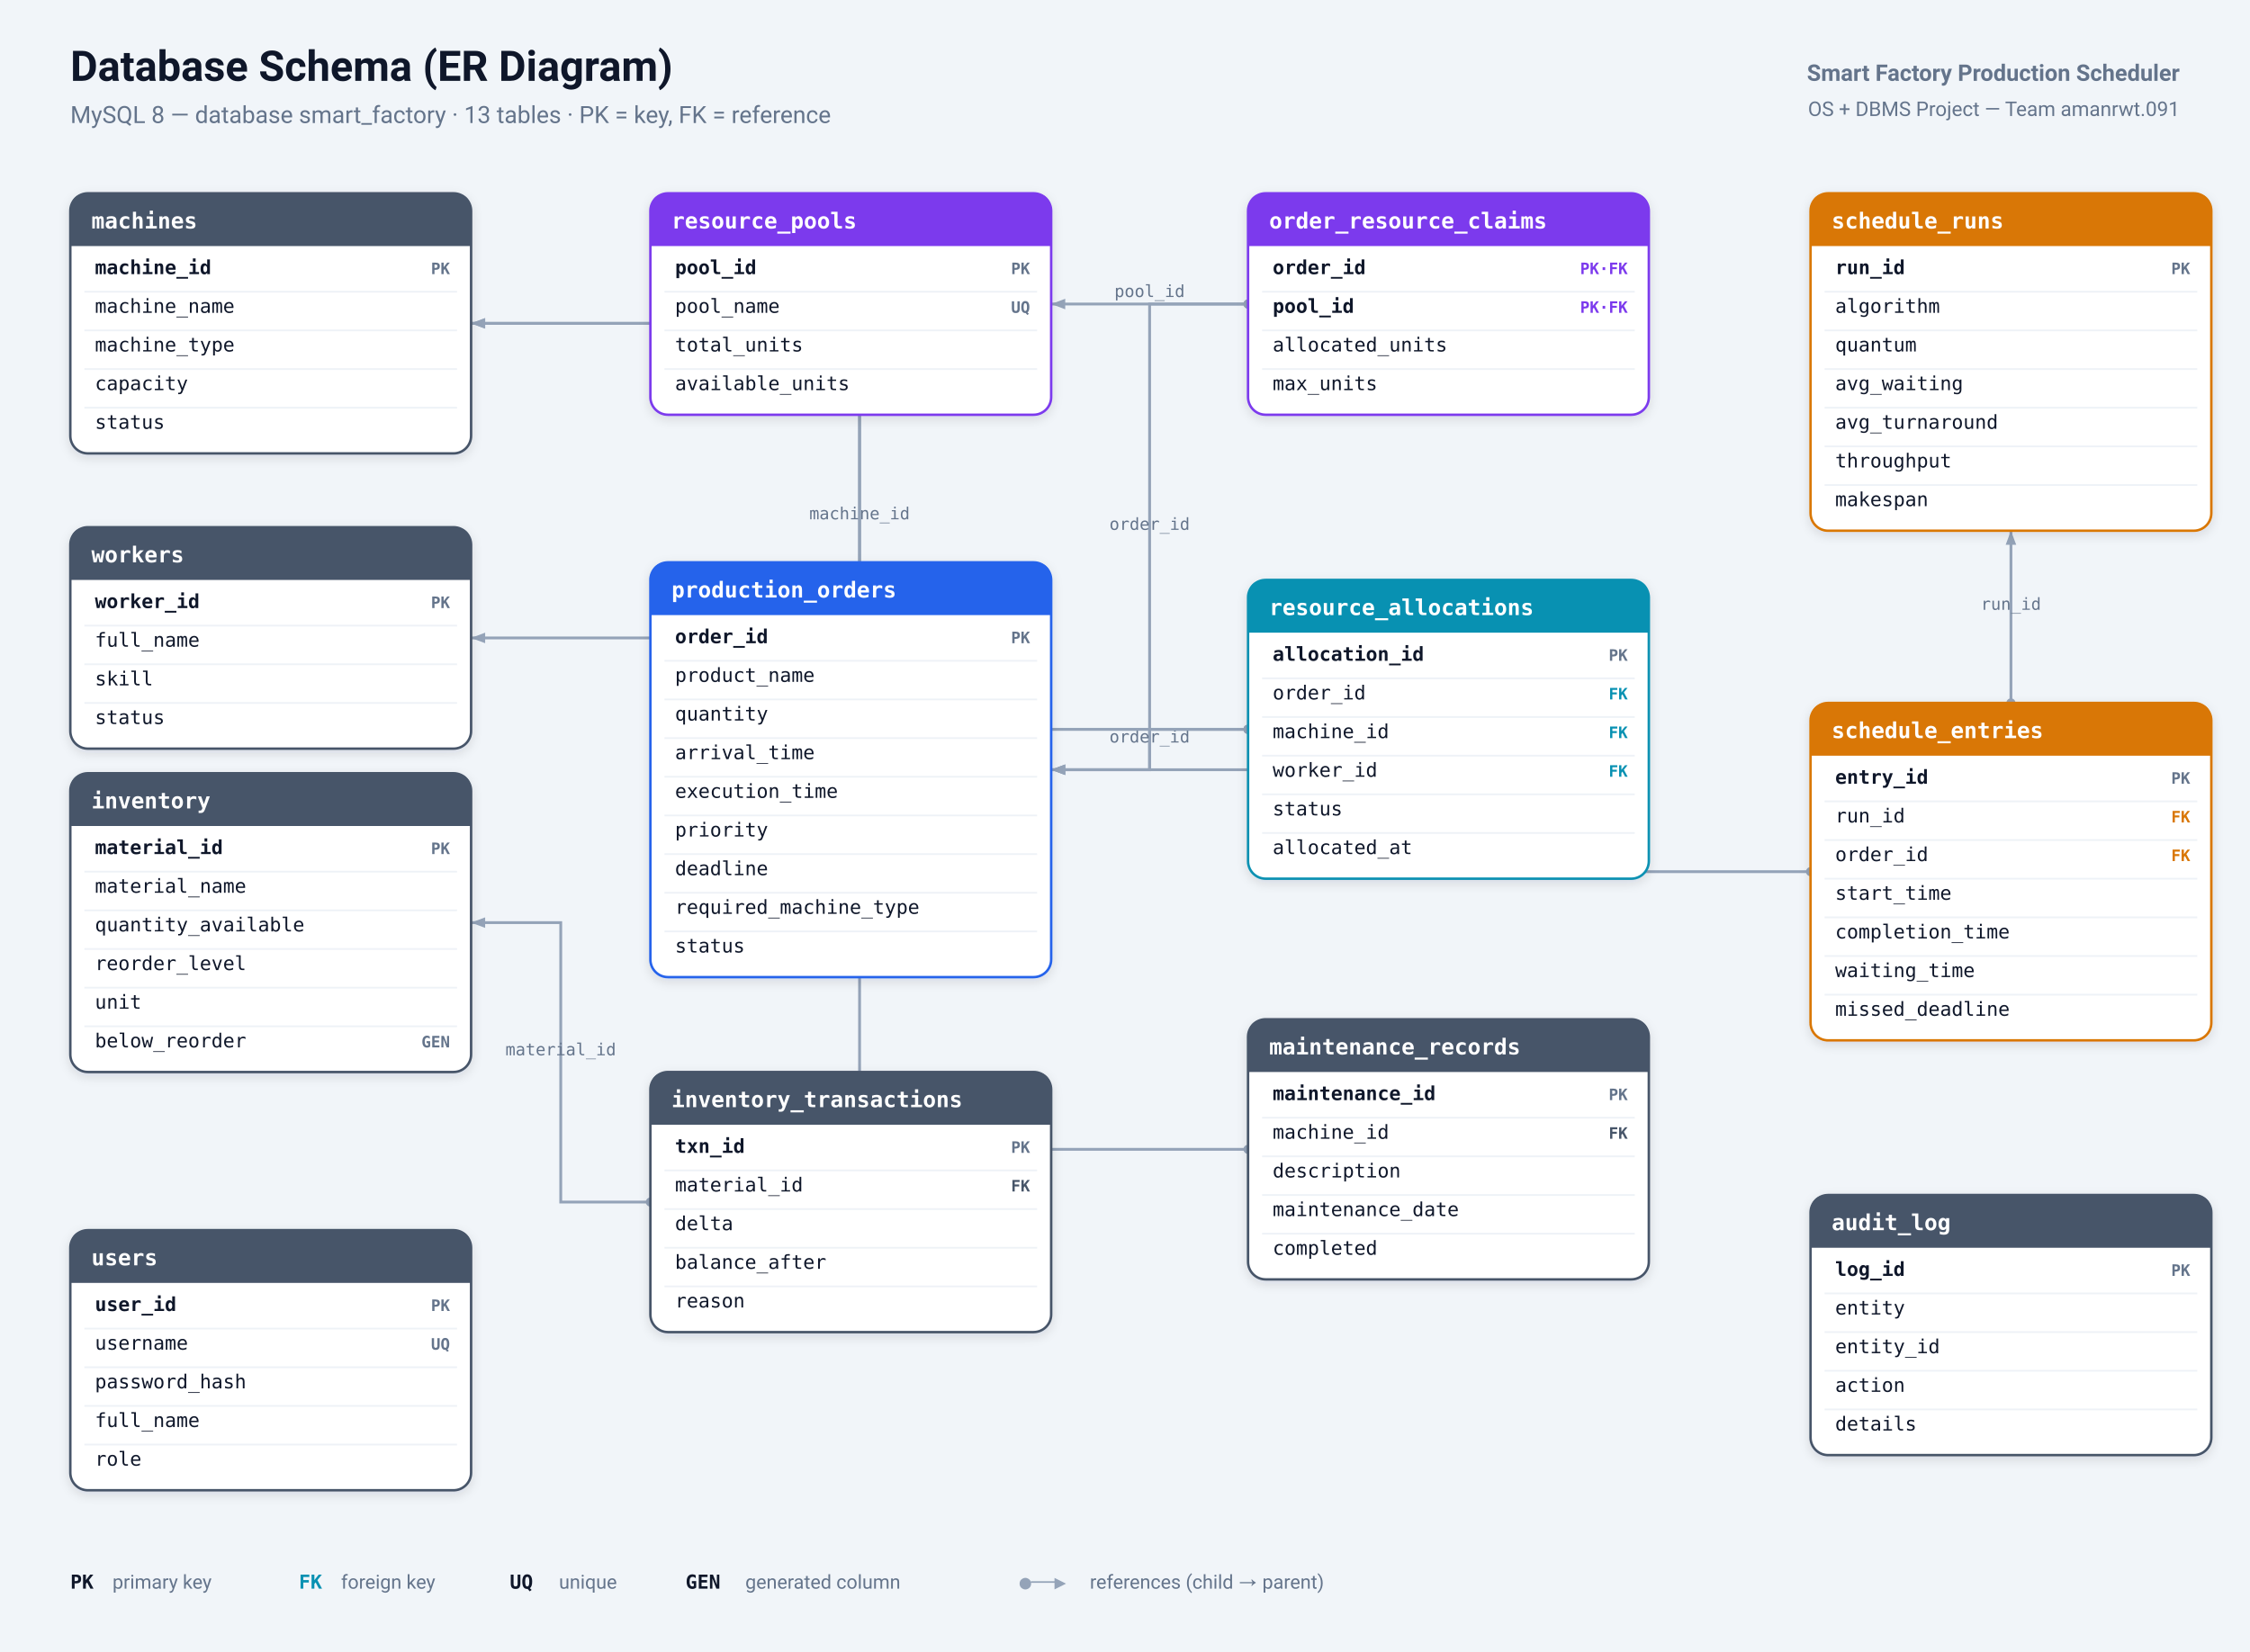
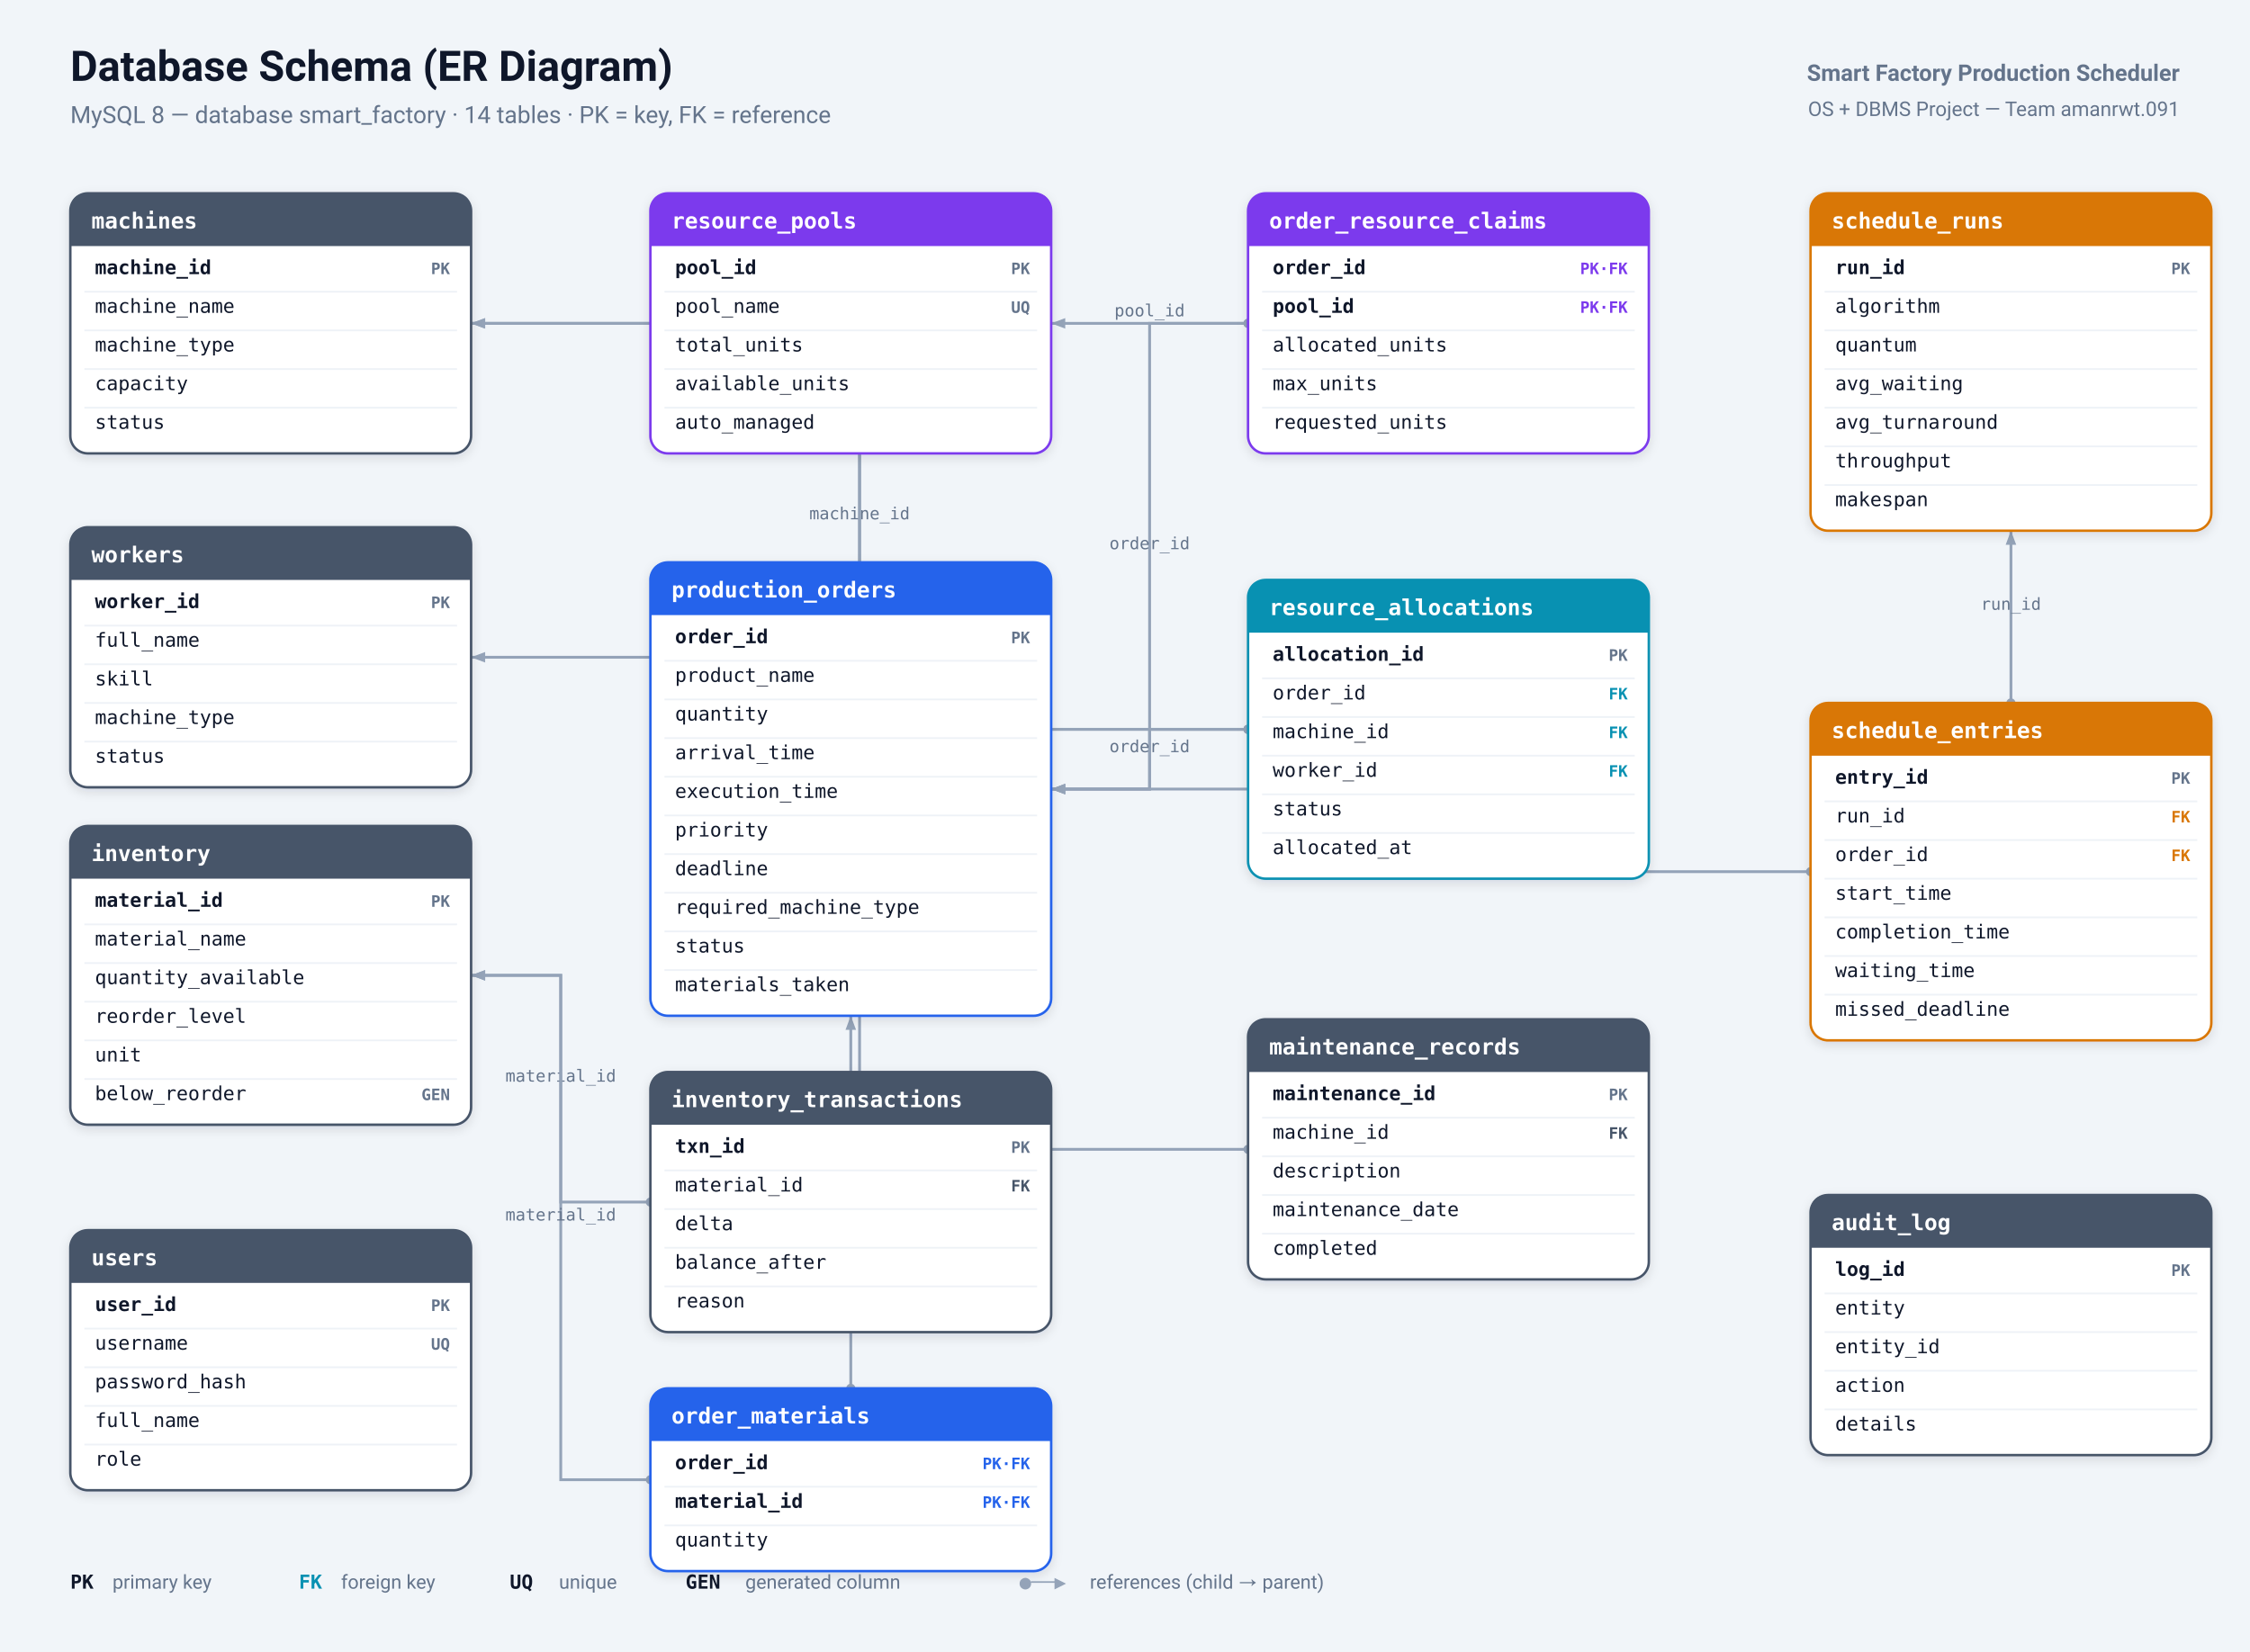
<svg xmlns="http://www.w3.org/2000/svg" viewBox="0 0 1280 940" width="1280" height="940" role="img" aria-label="Database Schema (ER Diagram)">
  <defs>
    <filter id="sh" x="-10%" y="-10%" width="120%" height="130%">
      <feDropShadow dx="0" dy="2" stdDeviation="3" flood-color="#0f172a" flood-opacity="0.12" />
    </filter>
    <marker id="arrow" markerWidth="10" markerHeight="10" refX="8" refY="3" orient="auto" markerUnits="userSpaceOnUse">
      <path d="M0,0 L8,3 L0,6 Z" fill="#94a3b8" />
    </marker>
    <marker id="dot" markerWidth="8" markerHeight="8" refX="3" refY="3" orient="auto" markerUnits="userSpaceOnUse">
      <circle cx="3" cy="3" r="2.6" fill="#94a3b8" />
    </marker>
  </defs>
  <rect x="0" y="0" width="1280" height="940" fill="#f1f5f9" />
  <text x="40" y="46" font-family="Segoe UI, Roboto, Helvetica, Arial, sans-serif" font-size="24" fill="#0f172a" text-anchor="start" font-weight="700">Database Schema  (ER Diagram)</text>
-   <text x="40" y="70" font-family="Segoe UI, Roboto, Helvetica, Arial, sans-serif" font-size="13.5" fill="#64748b" text-anchor="start" font-weight="400">MySQL 8 — database smart_factory · 13 tables · PK = key, FK = reference</text>
+   <text x="40" y="70" font-family="Segoe UI, Roboto, Helvetica, Arial, sans-serif" font-size="13.5" fill="#64748b" text-anchor="start" font-weight="400">MySQL 8 — database smart_factory · 14 tables · PK = key, FK = reference</text>
  <text x="1240" y="46" font-family="Segoe UI, Roboto, Helvetica, Arial, sans-serif" font-size="13" fill="#64748b" text-anchor="end" font-weight="600">Smart Factory Production Scheduler</text>
  <text x="1240" y="66" font-family="Segoe UI, Roboto, Helvetica, Arial, sans-serif" font-size="11.5" fill="#64748b" text-anchor="end" font-weight="400">OS + DBMS Project — Team amanrwt.091</text>
-   <path d="M710,173.0 H654.0 V438.0 H598" fill="none" stroke="#94a3b8" stroke-width="1.6" marker-end="url(#arrow)" marker-start="url(#dot)" />
-   <text x="654.0" y="301.5" font-family="SFMono-Regular, Consolas, Menlo, monospace" font-size="9.5" fill="#64748b" text-anchor="middle" font-weight="400">order_id</text>
-   <path d="M710,173.0 H654.0 V173.0 H598" fill="none" stroke="#94a3b8" stroke-width="1.6" marker-end="url(#arrow)" marker-start="url(#dot)" />
-   <text x="654.0" y="169.0" font-family="SFMono-Regular, Consolas, Menlo, monospace" font-size="9.5" fill="#64748b" text-anchor="middle" font-weight="400">pool_id</text>
-   <path d="M710,415.0 H654.0 V438.0 H598" fill="none" stroke="#94a3b8" stroke-width="1.6" marker-end="url(#arrow)" marker-start="url(#dot)" />
-   <text x="654.0" y="422.5" font-family="SFMono-Regular, Consolas, Menlo, monospace" font-size="9.5" fill="#64748b" text-anchor="middle" font-weight="400">order_id</text>
+   <path d="M710,184.0 H654.0 V449.0 H598" fill="none" stroke="#94a3b8" stroke-width="1.6" marker-end="url(#arrow)" marker-start="url(#dot)" />
+   <text x="654.0" y="312.5" font-family="SFMono-Regular, Consolas, Menlo, monospace" font-size="9.5" fill="#64748b" text-anchor="middle" font-weight="400">order_id</text>
+   <path d="M710,184.0 H654.0 V184.0 H598" fill="none" stroke="#94a3b8" stroke-width="1.6" marker-end="url(#arrow)" marker-start="url(#dot)" />
+   <text x="654.0" y="180.0" font-family="SFMono-Regular, Consolas, Menlo, monospace" font-size="9.5" fill="#64748b" text-anchor="middle" font-weight="400">pool_id</text>
+   <path d="M710,415.0 H654.0 V449.0 H598" fill="none" stroke="#94a3b8" stroke-width="1.6" marker-end="url(#arrow)" marker-start="url(#dot)" />
+   <text x="654.0" y="428.0" font-family="SFMono-Regular, Consolas, Menlo, monospace" font-size="9.5" fill="#64748b" text-anchor="middle" font-weight="400">order_id</text>
  <path d="M710,415.0 H489.0 V184.0 H268" fill="none" stroke="#94a3b8" stroke-width="1.6" marker-end="url(#arrow)" marker-start="url(#dot)" />
  <text x="489.0" y="295.5" font-family="SFMono-Regular, Consolas, Menlo, monospace" font-size="9.5" fill="#64748b" text-anchor="middle" font-weight="400">machine_id</text>
-   <path d="M710,415.0 H489.0 V363.0 H268" fill="none" stroke="#94a3b8" stroke-width="1.6" marker-end="url(#arrow)" marker-start="url(#dot)" />
-   <text x="489.0" y="385.0" font-family="SFMono-Regular, Consolas, Menlo, monospace" font-size="9.5" fill="#64748b" text-anchor="middle" font-weight="400">worker_id</text>
+   <path d="M710,415.0 H489.0 V374.0 H268" fill="none" stroke="#94a3b8" stroke-width="1.6" marker-end="url(#arrow)" marker-start="url(#dot)" />
+   <text x="489.0" y="390.5" font-family="SFMono-Regular, Consolas, Menlo, monospace" font-size="9.5" fill="#64748b" text-anchor="middle" font-weight="400">worker_id</text>
  <path d="M1144.0,400 H1144.0 V302 H1144.0" fill="none" stroke="#94a3b8" stroke-width="1.6" marker-end="url(#arrow)" marker-start="url(#dot)" />
  <text x="1144.0" y="347.0" font-family="SFMono-Regular, Consolas, Menlo, monospace" font-size="9.5" fill="#64748b" text-anchor="middle" font-weight="400">run_id</text>
-   <path d="M1030,496.0 H814.0 V438.0 H598" fill="none" stroke="#94a3b8" stroke-width="1.6" marker-end="url(#arrow)" marker-start="url(#dot)" />
-   <text x="814.0" y="463.0" font-family="SFMono-Regular, Consolas, Menlo, monospace" font-size="9.5" fill="#64748b" text-anchor="middle" font-weight="400">order_id</text>
+   <path d="M1030,496.0 H814.0 V449.0 H598" fill="none" stroke="#94a3b8" stroke-width="1.6" marker-end="url(#arrow)" marker-start="url(#dot)" />
+   <text x="814.0" y="468.5" font-family="SFMono-Regular, Consolas, Menlo, monospace" font-size="9.5" fill="#64748b" text-anchor="middle" font-weight="400">order_id</text>
  <path d="M710,654.0 H489.0 V184.0 H268" fill="none" stroke="#94a3b8" stroke-width="1.6" marker-end="url(#arrow)" marker-start="url(#dot)" />
  <text x="489.0" y="415.0" font-family="SFMono-Regular, Consolas, Menlo, monospace" font-size="9.5" fill="#64748b" text-anchor="middle" font-weight="400">machine_id</text>
-   <path d="M370,684.0 H319.0 V525.0 H268" fill="none" stroke="#94a3b8" stroke-width="1.6" marker-end="url(#arrow)" marker-start="url(#dot)" />
-   <text x="319.0" y="600.5" font-family="SFMono-Regular, Consolas, Menlo, monospace" font-size="9.5" fill="#64748b" text-anchor="middle" font-weight="400">material_id</text>
+   <path d="M370,684.0 H319.0 V555.0 H268" fill="none" stroke="#94a3b8" stroke-width="1.6" marker-end="url(#arrow)" marker-start="url(#dot)" />
+   <text x="319.0" y="615.5" font-family="SFMono-Regular, Consolas, Menlo, monospace" font-size="9.5" fill="#64748b" text-anchor="middle" font-weight="400">material_id</text>
+   <path d="M484.0,790 H484.0 V578 H484.0" fill="none" stroke="#94a3b8" stroke-width="1.6" marker-end="url(#arrow)" marker-start="url(#dot)" />
+   <text x="484.0" y="680.0" font-family="SFMono-Regular, Consolas, Menlo, monospace" font-size="9.5" fill="#64748b" text-anchor="middle" font-weight="400">order_id</text>
+   <path d="M370,842.0 H319.0 V555.0 H268" fill="none" stroke="#94a3b8" stroke-width="1.6" marker-end="url(#arrow)" marker-start="url(#dot)" />
+   <text x="319.0" y="694.5" font-family="SFMono-Regular, Consolas, Menlo, monospace" font-size="9.5" fill="#64748b" text-anchor="middle" font-weight="400">material_id</text>
  <rect x="40" y="110" width="228" height="148" rx="10" fill="#ffffff" stroke="#475569" stroke-width="1.4" filter="url(#sh)" />
  <path d="M40,140 V120 Q40,110 50,110 H258 Q268,110 268,120 V140 Z" fill="#475569" />
  <text x="52" y="130" font-family="SFMono-Regular, Consolas, Menlo, monospace" font-size="12.5" fill="#ffffff" text-anchor="start" font-weight="700">machines</text>
  <text x="54" y="156" font-family="SFMono-Regular, Consolas, Menlo, monospace" font-size="11" fill="#0f172a" text-anchor="start" font-weight="700">machine_id</text>
  <text x="256" y="156" font-family="SFMono-Regular, Consolas, Menlo, monospace" font-size="9" fill="#64748b" text-anchor="end" font-weight="700">PK</text>
  <text x="54" y="178" font-family="SFMono-Regular, Consolas, Menlo, monospace" font-size="11" fill="#0f172a" text-anchor="start" font-weight="400">machine_name</text>
  <text x="54" y="200" font-family="SFMono-Regular, Consolas, Menlo, monospace" font-size="11" fill="#0f172a" text-anchor="start" font-weight="400">machine_type</text>
  <text x="54" y="222" font-family="SFMono-Regular, Consolas, Menlo, monospace" font-size="11" fill="#0f172a" text-anchor="start" font-weight="400">capacity</text>
  <text x="54" y="244" font-family="SFMono-Regular, Consolas, Menlo, monospace" font-size="11" fill="#0f172a" text-anchor="start" font-weight="400">status</text>
  <line x1="48" y1="166" x2="260" y2="166" stroke="#eef2f7" stroke-width="1" />
  <line x1="48" y1="188" x2="260" y2="188" stroke="#eef2f7" stroke-width="1" />
  <line x1="48" y1="210" x2="260" y2="210" stroke="#eef2f7" stroke-width="1" />
  <line x1="48" y1="232" x2="260" y2="232" stroke="#eef2f7" stroke-width="1" />
-   <rect x="40" y="300" width="228" height="126" rx="10" fill="#ffffff" stroke="#475569" stroke-width="1.4" filter="url(#sh)" />
+   <rect x="40" y="300" width="228" height="148" rx="10" fill="#ffffff" stroke="#475569" stroke-width="1.4" filter="url(#sh)" />
  <path d="M40,330 V310 Q40,300 50,300 H258 Q268,300 268,310 V330 Z" fill="#475569" />
  <text x="52" y="320" font-family="SFMono-Regular, Consolas, Menlo, monospace" font-size="12.5" fill="#ffffff" text-anchor="start" font-weight="700">workers</text>
  <text x="54" y="346" font-family="SFMono-Regular, Consolas, Menlo, monospace" font-size="11" fill="#0f172a" text-anchor="start" font-weight="700">worker_id</text>
  <text x="256" y="346" font-family="SFMono-Regular, Consolas, Menlo, monospace" font-size="9" fill="#64748b" text-anchor="end" font-weight="700">PK</text>
  <text x="54" y="368" font-family="SFMono-Regular, Consolas, Menlo, monospace" font-size="11" fill="#0f172a" text-anchor="start" font-weight="400">full_name</text>
  <text x="54" y="390" font-family="SFMono-Regular, Consolas, Menlo, monospace" font-size="11" fill="#0f172a" text-anchor="start" font-weight="400">skill</text>
-   <text x="54" y="412" font-family="SFMono-Regular, Consolas, Menlo, monospace" font-size="11" fill="#0f172a" text-anchor="start" font-weight="400">status</text>
+   <text x="54" y="412" font-family="SFMono-Regular, Consolas, Menlo, monospace" font-size="11" fill="#0f172a" text-anchor="start" font-weight="400">machine_type</text>
+   <text x="54" y="434" font-family="SFMono-Regular, Consolas, Menlo, monospace" font-size="11" fill="#0f172a" text-anchor="start" font-weight="400">status</text>
  <line x1="48" y1="356" x2="260" y2="356" stroke="#eef2f7" stroke-width="1" />
  <line x1="48" y1="378" x2="260" y2="378" stroke="#eef2f7" stroke-width="1" />
  <line x1="48" y1="400" x2="260" y2="400" stroke="#eef2f7" stroke-width="1" />
-   <rect x="40" y="440" width="228" height="170" rx="10" fill="#ffffff" stroke="#475569" stroke-width="1.4" filter="url(#sh)" />
-   <path d="M40,470 V450 Q40,440 50,440 H258 Q268,440 268,450 V470 Z" fill="#475569" />
-   <text x="52" y="460" font-family="SFMono-Regular, Consolas, Menlo, monospace" font-size="12.5" fill="#ffffff" text-anchor="start" font-weight="700">inventory</text>
-   <text x="54" y="486" font-family="SFMono-Regular, Consolas, Menlo, monospace" font-size="11" fill="#0f172a" text-anchor="start" font-weight="700">material_id</text>
-   <text x="256" y="486" font-family="SFMono-Regular, Consolas, Menlo, monospace" font-size="9" fill="#64748b" text-anchor="end" font-weight="700">PK</text>
-   <text x="54" y="508" font-family="SFMono-Regular, Consolas, Menlo, monospace" font-size="11" fill="#0f172a" text-anchor="start" font-weight="400">material_name</text>
-   <text x="54" y="530" font-family="SFMono-Regular, Consolas, Menlo, monospace" font-size="11" fill="#0f172a" text-anchor="start" font-weight="400">quantity_available</text>
-   <text x="54" y="552" font-family="SFMono-Regular, Consolas, Menlo, monospace" font-size="11" fill="#0f172a" text-anchor="start" font-weight="400">reorder_level</text>
-   <text x="54" y="574" font-family="SFMono-Regular, Consolas, Menlo, monospace" font-size="11" fill="#0f172a" text-anchor="start" font-weight="400">unit</text>
-   <text x="54" y="596" font-family="SFMono-Regular, Consolas, Menlo, monospace" font-size="11" fill="#0f172a" text-anchor="start" font-weight="400">below_reorder</text>
-   <text x="256" y="596" font-family="SFMono-Regular, Consolas, Menlo, monospace" font-size="9" fill="#64748b" text-anchor="end" font-weight="700">GEN</text>
-   <line x1="48" y1="496" x2="260" y2="496" stroke="#eef2f7" stroke-width="1" />
-   <line x1="48" y1="518" x2="260" y2="518" stroke="#eef2f7" stroke-width="1" />
-   <line x1="48" y1="540" x2="260" y2="540" stroke="#eef2f7" stroke-width="1" />
-   <line x1="48" y1="562" x2="260" y2="562" stroke="#eef2f7" stroke-width="1" />
-   <line x1="48" y1="584" x2="260" y2="584" stroke="#eef2f7" stroke-width="1" />
+   <line x1="48" y1="422" x2="260" y2="422" stroke="#eef2f7" stroke-width="1" />
+   <rect x="40" y="470" width="228" height="170" rx="10" fill="#ffffff" stroke="#475569" stroke-width="1.4" filter="url(#sh)" />
+   <path d="M40,500 V480 Q40,470 50,470 H258 Q268,470 268,480 V500 Z" fill="#475569" />
+   <text x="52" y="490" font-family="SFMono-Regular, Consolas, Menlo, monospace" font-size="12.5" fill="#ffffff" text-anchor="start" font-weight="700">inventory</text>
+   <text x="54" y="516" font-family="SFMono-Regular, Consolas, Menlo, monospace" font-size="11" fill="#0f172a" text-anchor="start" font-weight="700">material_id</text>
+   <text x="256" y="516" font-family="SFMono-Regular, Consolas, Menlo, monospace" font-size="9" fill="#64748b" text-anchor="end" font-weight="700">PK</text>
+   <text x="54" y="538" font-family="SFMono-Regular, Consolas, Menlo, monospace" font-size="11" fill="#0f172a" text-anchor="start" font-weight="400">material_name</text>
+   <text x="54" y="560" font-family="SFMono-Regular, Consolas, Menlo, monospace" font-size="11" fill="#0f172a" text-anchor="start" font-weight="400">quantity_available</text>
+   <text x="54" y="582" font-family="SFMono-Regular, Consolas, Menlo, monospace" font-size="11" fill="#0f172a" text-anchor="start" font-weight="400">reorder_level</text>
+   <text x="54" y="604" font-family="SFMono-Regular, Consolas, Menlo, monospace" font-size="11" fill="#0f172a" text-anchor="start" font-weight="400">unit</text>
+   <text x="54" y="626" font-family="SFMono-Regular, Consolas, Menlo, monospace" font-size="11" fill="#0f172a" text-anchor="start" font-weight="400">below_reorder</text>
+   <text x="256" y="626" font-family="SFMono-Regular, Consolas, Menlo, monospace" font-size="9" fill="#64748b" text-anchor="end" font-weight="700">GEN</text>
+   <line x1="48" y1="526" x2="260" y2="526" stroke="#eef2f7" stroke-width="1" />
+   <line x1="48" y1="548" x2="260" y2="548" stroke="#eef2f7" stroke-width="1" />
+   <line x1="48" y1="570" x2="260" y2="570" stroke="#eef2f7" stroke-width="1" />
+   <line x1="48" y1="592" x2="260" y2="592" stroke="#eef2f7" stroke-width="1" />
+   <line x1="48" y1="614" x2="260" y2="614" stroke="#eef2f7" stroke-width="1" />
  <rect x="370" y="610" width="228" height="148" rx="10" fill="#ffffff" stroke="#475569" stroke-width="1.4" filter="url(#sh)" />
  <path d="M370,640 V620 Q370,610 380,610 H588 Q598,610 598,620 V640 Z" fill="#475569" />
  <text x="382" y="630" font-family="SFMono-Regular, Consolas, Menlo, monospace" font-size="12.5" fill="#ffffff" text-anchor="start" font-weight="700">inventory_transactions</text>
  <text x="384" y="656" font-family="SFMono-Regular, Consolas, Menlo, monospace" font-size="11" fill="#0f172a" text-anchor="start" font-weight="700">txn_id</text>
  <text x="586" y="656" font-family="SFMono-Regular, Consolas, Menlo, monospace" font-size="9" fill="#64748b" text-anchor="end" font-weight="700">PK</text>
  <text x="384" y="678" font-family="SFMono-Regular, Consolas, Menlo, monospace" font-size="11" fill="#0f172a" text-anchor="start" font-weight="400">material_id</text>
  <text x="586" y="678" font-family="SFMono-Regular, Consolas, Menlo, monospace" font-size="9" fill="#475569" text-anchor="end" font-weight="700">FK</text>
  <text x="384" y="700" font-family="SFMono-Regular, Consolas, Menlo, monospace" font-size="11" fill="#0f172a" text-anchor="start" font-weight="400">delta</text>
  <text x="384" y="722" font-family="SFMono-Regular, Consolas, Menlo, monospace" font-size="11" fill="#0f172a" text-anchor="start" font-weight="400">balance_after</text>
  <text x="384" y="744" font-family="SFMono-Regular, Consolas, Menlo, monospace" font-size="11" fill="#0f172a" text-anchor="start" font-weight="400">reason</text>
  <line x1="378" y1="666" x2="590" y2="666" stroke="#eef2f7" stroke-width="1" />
  <line x1="378" y1="688" x2="590" y2="688" stroke="#eef2f7" stroke-width="1" />
  <line x1="378" y1="710" x2="590" y2="710" stroke="#eef2f7" stroke-width="1" />
  <line x1="378" y1="732" x2="590" y2="732" stroke="#eef2f7" stroke-width="1" />
  <rect x="40" y="700" width="228" height="148" rx="10" fill="#ffffff" stroke="#475569" stroke-width="1.4" filter="url(#sh)" />
  <path d="M40,730 V710 Q40,700 50,700 H258 Q268,700 268,710 V730 Z" fill="#475569" />
  <text x="52" y="720" font-family="SFMono-Regular, Consolas, Menlo, monospace" font-size="12.5" fill="#ffffff" text-anchor="start" font-weight="700">users</text>
  <text x="54" y="746" font-family="SFMono-Regular, Consolas, Menlo, monospace" font-size="11" fill="#0f172a" text-anchor="start" font-weight="700">user_id</text>
  <text x="256" y="746" font-family="SFMono-Regular, Consolas, Menlo, monospace" font-size="9" fill="#64748b" text-anchor="end" font-weight="700">PK</text>
  <text x="54" y="768" font-family="SFMono-Regular, Consolas, Menlo, monospace" font-size="11" fill="#0f172a" text-anchor="start" font-weight="400">username</text>
  <text x="256" y="768" font-family="SFMono-Regular, Consolas, Menlo, monospace" font-size="9" fill="#64748b" text-anchor="end" font-weight="700">UQ</text>
  <text x="54" y="790" font-family="SFMono-Regular, Consolas, Menlo, monospace" font-size="11" fill="#0f172a" text-anchor="start" font-weight="400">password_hash</text>
  <text x="54" y="812" font-family="SFMono-Regular, Consolas, Menlo, monospace" font-size="11" fill="#0f172a" text-anchor="start" font-weight="400">full_name</text>
  <text x="54" y="834" font-family="SFMono-Regular, Consolas, Menlo, monospace" font-size="11" fill="#0f172a" text-anchor="start" font-weight="400">role</text>
  <line x1="48" y1="756" x2="260" y2="756" stroke="#eef2f7" stroke-width="1" />
  <line x1="48" y1="778" x2="260" y2="778" stroke="#eef2f7" stroke-width="1" />
  <line x1="48" y1="800" x2="260" y2="800" stroke="#eef2f7" stroke-width="1" />
  <line x1="48" y1="822" x2="260" y2="822" stroke="#eef2f7" stroke-width="1" />
-   <rect x="370" y="110" width="228" height="126" rx="10" fill="#ffffff" stroke="#7c3aed" stroke-width="1.4" filter="url(#sh)" />
+   <rect x="370" y="790" width="228" height="104" rx="10" fill="#ffffff" stroke="#2563eb" stroke-width="1.4" filter="url(#sh)" />
+   <path d="M370,820 V800 Q370,790 380,790 H588 Q598,790 598,800 V820 Z" fill="#2563eb" />
+   <text x="382" y="810" font-family="SFMono-Regular, Consolas, Menlo, monospace" font-size="12.5" fill="#ffffff" text-anchor="start" font-weight="700">order_materials</text>
+   <text x="384" y="836" font-family="SFMono-Regular, Consolas, Menlo, monospace" font-size="11" fill="#0f172a" text-anchor="start" font-weight="700">order_id</text>
+   <text x="586" y="836" font-family="SFMono-Regular, Consolas, Menlo, monospace" font-size="9" fill="#2563eb" text-anchor="end" font-weight="700">PK·FK</text>
+   <text x="384" y="858" font-family="SFMono-Regular, Consolas, Menlo, monospace" font-size="11" fill="#0f172a" text-anchor="start" font-weight="700">material_id</text>
+   <text x="586" y="858" font-family="SFMono-Regular, Consolas, Menlo, monospace" font-size="9" fill="#2563eb" text-anchor="end" font-weight="700">PK·FK</text>
+   <text x="384" y="880" font-family="SFMono-Regular, Consolas, Menlo, monospace" font-size="11" fill="#0f172a" text-anchor="start" font-weight="400">quantity</text>
+   <line x1="378" y1="846" x2="590" y2="846" stroke="#eef2f7" stroke-width="1" />
+   <line x1="378" y1="868" x2="590" y2="868" stroke="#eef2f7" stroke-width="1" />
+   <rect x="370" y="110" width="228" height="148" rx="10" fill="#ffffff" stroke="#7c3aed" stroke-width="1.4" filter="url(#sh)" />
  <path d="M370,140 V120 Q370,110 380,110 H588 Q598,110 598,120 V140 Z" fill="#7c3aed" />
  <text x="382" y="130" font-family="SFMono-Regular, Consolas, Menlo, monospace" font-size="12.5" fill="#ffffff" text-anchor="start" font-weight="700">resource_pools</text>
  <text x="384" y="156" font-family="SFMono-Regular, Consolas, Menlo, monospace" font-size="11" fill="#0f172a" text-anchor="start" font-weight="700">pool_id</text>
  <text x="586" y="156" font-family="SFMono-Regular, Consolas, Menlo, monospace" font-size="9" fill="#64748b" text-anchor="end" font-weight="700">PK</text>
  <text x="384" y="178" font-family="SFMono-Regular, Consolas, Menlo, monospace" font-size="11" fill="#0f172a" text-anchor="start" font-weight="400">pool_name</text>
  <text x="586" y="178" font-family="SFMono-Regular, Consolas, Menlo, monospace" font-size="9" fill="#64748b" text-anchor="end" font-weight="700">UQ</text>
  <text x="384" y="200" font-family="SFMono-Regular, Consolas, Menlo, monospace" font-size="11" fill="#0f172a" text-anchor="start" font-weight="400">total_units</text>
  <text x="384" y="222" font-family="SFMono-Regular, Consolas, Menlo, monospace" font-size="11" fill="#0f172a" text-anchor="start" font-weight="400">available_units</text>
+   <text x="384" y="244" font-family="SFMono-Regular, Consolas, Menlo, monospace" font-size="11" fill="#0f172a" text-anchor="start" font-weight="400">auto_managed</text>
  <line x1="378" y1="166" x2="590" y2="166" stroke="#eef2f7" stroke-width="1" />
  <line x1="378" y1="188" x2="590" y2="188" stroke="#eef2f7" stroke-width="1" />
  <line x1="378" y1="210" x2="590" y2="210" stroke="#eef2f7" stroke-width="1" />
-   <rect x="370" y="320" width="228" height="236" rx="10" fill="#ffffff" stroke="#2563eb" stroke-width="1.4" filter="url(#sh)" />
+   <line x1="378" y1="232" x2="590" y2="232" stroke="#eef2f7" stroke-width="1" />
+   <rect x="370" y="320" width="228" height="258" rx="10" fill="#ffffff" stroke="#2563eb" stroke-width="1.4" filter="url(#sh)" />
  <path d="M370,350 V330 Q370,320 380,320 H588 Q598,320 598,330 V350 Z" fill="#2563eb" />
  <text x="382" y="340" font-family="SFMono-Regular, Consolas, Menlo, monospace" font-size="12.5" fill="#ffffff" text-anchor="start" font-weight="700">production_orders</text>
  <text x="384" y="366" font-family="SFMono-Regular, Consolas, Menlo, monospace" font-size="11" fill="#0f172a" text-anchor="start" font-weight="700">order_id</text>
  <text x="586" y="366" font-family="SFMono-Regular, Consolas, Menlo, monospace" font-size="9" fill="#64748b" text-anchor="end" font-weight="700">PK</text>
  <text x="384" y="388" font-family="SFMono-Regular, Consolas, Menlo, monospace" font-size="11" fill="#0f172a" text-anchor="start" font-weight="400">product_name</text>
  <text x="384" y="410" font-family="SFMono-Regular, Consolas, Menlo, monospace" font-size="11" fill="#0f172a" text-anchor="start" font-weight="400">quantity</text>
  <text x="384" y="432" font-family="SFMono-Regular, Consolas, Menlo, monospace" font-size="11" fill="#0f172a" text-anchor="start" font-weight="400">arrival_time</text>
  <text x="384" y="454" font-family="SFMono-Regular, Consolas, Menlo, monospace" font-size="11" fill="#0f172a" text-anchor="start" font-weight="400">execution_time</text>
  <text x="384" y="476" font-family="SFMono-Regular, Consolas, Menlo, monospace" font-size="11" fill="#0f172a" text-anchor="start" font-weight="400">priority</text>
  <text x="384" y="498" font-family="SFMono-Regular, Consolas, Menlo, monospace" font-size="11" fill="#0f172a" text-anchor="start" font-weight="400">deadline</text>
  <text x="384" y="520" font-family="SFMono-Regular, Consolas, Menlo, monospace" font-size="11" fill="#0f172a" text-anchor="start" font-weight="400">required_machine_type</text>
  <text x="384" y="542" font-family="SFMono-Regular, Consolas, Menlo, monospace" font-size="11" fill="#0f172a" text-anchor="start" font-weight="400">status</text>
+   <text x="384" y="564" font-family="SFMono-Regular, Consolas, Menlo, monospace" font-size="11" fill="#0f172a" text-anchor="start" font-weight="400">materials_taken</text>
  <line x1="378" y1="376" x2="590" y2="376" stroke="#eef2f7" stroke-width="1" />
  <line x1="378" y1="398" x2="590" y2="398" stroke="#eef2f7" stroke-width="1" />
  <line x1="378" y1="420" x2="590" y2="420" stroke="#eef2f7" stroke-width="1" />
  <line x1="378" y1="442" x2="590" y2="442" stroke="#eef2f7" stroke-width="1" />
  <line x1="378" y1="464" x2="590" y2="464" stroke="#eef2f7" stroke-width="1" />
  <line x1="378" y1="486" x2="590" y2="486" stroke="#eef2f7" stroke-width="1" />
  <line x1="378" y1="508" x2="590" y2="508" stroke="#eef2f7" stroke-width="1" />
  <line x1="378" y1="530" x2="590" y2="530" stroke="#eef2f7" stroke-width="1" />
-   <rect x="710" y="110" width="228" height="126" rx="10" fill="#ffffff" stroke="#7c3aed" stroke-width="1.4" filter="url(#sh)" />
+   <line x1="378" y1="552" x2="590" y2="552" stroke="#eef2f7" stroke-width="1" />
+   <rect x="710" y="110" width="228" height="148" rx="10" fill="#ffffff" stroke="#7c3aed" stroke-width="1.4" filter="url(#sh)" />
  <path d="M710,140 V120 Q710,110 720,110 H928 Q938,110 938,120 V140 Z" fill="#7c3aed" />
  <text x="722" y="130" font-family="SFMono-Regular, Consolas, Menlo, monospace" font-size="12.5" fill="#ffffff" text-anchor="start" font-weight="700">order_resource_claims</text>
  <text x="724" y="156" font-family="SFMono-Regular, Consolas, Menlo, monospace" font-size="11" fill="#0f172a" text-anchor="start" font-weight="700">order_id</text>
  <text x="926" y="156" font-family="SFMono-Regular, Consolas, Menlo, monospace" font-size="9" fill="#7c3aed" text-anchor="end" font-weight="700">PK·FK</text>
  <text x="724" y="178" font-family="SFMono-Regular, Consolas, Menlo, monospace" font-size="11" fill="#0f172a" text-anchor="start" font-weight="700">pool_id</text>
  <text x="926" y="178" font-family="SFMono-Regular, Consolas, Menlo, monospace" font-size="9" fill="#7c3aed" text-anchor="end" font-weight="700">PK·FK</text>
  <text x="724" y="200" font-family="SFMono-Regular, Consolas, Menlo, monospace" font-size="11" fill="#0f172a" text-anchor="start" font-weight="400">allocated_units</text>
  <text x="724" y="222" font-family="SFMono-Regular, Consolas, Menlo, monospace" font-size="11" fill="#0f172a" text-anchor="start" font-weight="400">max_units</text>
+   <text x="724" y="244" font-family="SFMono-Regular, Consolas, Menlo, monospace" font-size="11" fill="#0f172a" text-anchor="start" font-weight="400">requested_units</text>
  <line x1="718" y1="166" x2="930" y2="166" stroke="#eef2f7" stroke-width="1" />
  <line x1="718" y1="188" x2="930" y2="188" stroke="#eef2f7" stroke-width="1" />
  <line x1="718" y1="210" x2="930" y2="210" stroke="#eef2f7" stroke-width="1" />
+   <line x1="718" y1="232" x2="930" y2="232" stroke="#eef2f7" stroke-width="1" />
  <rect x="710" y="330" width="228" height="170" rx="10" fill="#ffffff" stroke="#0891b2" stroke-width="1.4" filter="url(#sh)" />
  <path d="M710,360 V340 Q710,330 720,330 H928 Q938,330 938,340 V360 Z" fill="#0891b2" />
  <text x="722" y="350" font-family="SFMono-Regular, Consolas, Menlo, monospace" font-size="12.5" fill="#ffffff" text-anchor="start" font-weight="700">resource_allocations</text>
  <text x="724" y="376" font-family="SFMono-Regular, Consolas, Menlo, monospace" font-size="11" fill="#0f172a" text-anchor="start" font-weight="700">allocation_id</text>
  <text x="926" y="376" font-family="SFMono-Regular, Consolas, Menlo, monospace" font-size="9" fill="#64748b" text-anchor="end" font-weight="700">PK</text>
  <text x="724" y="398" font-family="SFMono-Regular, Consolas, Menlo, monospace" font-size="11" fill="#0f172a" text-anchor="start" font-weight="400">order_id</text>
  <text x="926" y="398" font-family="SFMono-Regular, Consolas, Menlo, monospace" font-size="9" fill="#0891b2" text-anchor="end" font-weight="700">FK</text>
  <text x="724" y="420" font-family="SFMono-Regular, Consolas, Menlo, monospace" font-size="11" fill="#0f172a" text-anchor="start" font-weight="400">machine_id</text>
  <text x="926" y="420" font-family="SFMono-Regular, Consolas, Menlo, monospace" font-size="9" fill="#0891b2" text-anchor="end" font-weight="700">FK</text>
  <text x="724" y="442" font-family="SFMono-Regular, Consolas, Menlo, monospace" font-size="11" fill="#0f172a" text-anchor="start" font-weight="400">worker_id</text>
  <text x="926" y="442" font-family="SFMono-Regular, Consolas, Menlo, monospace" font-size="9" fill="#0891b2" text-anchor="end" font-weight="700">FK</text>
  <text x="724" y="464" font-family="SFMono-Regular, Consolas, Menlo, monospace" font-size="11" fill="#0f172a" text-anchor="start" font-weight="400">status</text>
  <text x="724" y="486" font-family="SFMono-Regular, Consolas, Menlo, monospace" font-size="11" fill="#0f172a" text-anchor="start" font-weight="400">allocated_at</text>
  <line x1="718" y1="386" x2="930" y2="386" stroke="#eef2f7" stroke-width="1" />
  <line x1="718" y1="408" x2="930" y2="408" stroke="#eef2f7" stroke-width="1" />
  <line x1="718" y1="430" x2="930" y2="430" stroke="#eef2f7" stroke-width="1" />
  <line x1="718" y1="452" x2="930" y2="452" stroke="#eef2f7" stroke-width="1" />
  <line x1="718" y1="474" x2="930" y2="474" stroke="#eef2f7" stroke-width="1" />
  <rect x="710" y="580" width="228" height="148" rx="10" fill="#ffffff" stroke="#475569" stroke-width="1.4" filter="url(#sh)" />
  <path d="M710,610 V590 Q710,580 720,580 H928 Q938,580 938,590 V610 Z" fill="#475569" />
  <text x="722" y="600" font-family="SFMono-Regular, Consolas, Menlo, monospace" font-size="12.5" fill="#ffffff" text-anchor="start" font-weight="700">maintenance_records</text>
  <text x="724" y="626" font-family="SFMono-Regular, Consolas, Menlo, monospace" font-size="11" fill="#0f172a" text-anchor="start" font-weight="700">maintenance_id</text>
  <text x="926" y="626" font-family="SFMono-Regular, Consolas, Menlo, monospace" font-size="9" fill="#64748b" text-anchor="end" font-weight="700">PK</text>
  <text x="724" y="648" font-family="SFMono-Regular, Consolas, Menlo, monospace" font-size="11" fill="#0f172a" text-anchor="start" font-weight="400">machine_id</text>
  <text x="926" y="648" font-family="SFMono-Regular, Consolas, Menlo, monospace" font-size="9" fill="#475569" text-anchor="end" font-weight="700">FK</text>
  <text x="724" y="670" font-family="SFMono-Regular, Consolas, Menlo, monospace" font-size="11" fill="#0f172a" text-anchor="start" font-weight="400">description</text>
  <text x="724" y="692" font-family="SFMono-Regular, Consolas, Menlo, monospace" font-size="11" fill="#0f172a" text-anchor="start" font-weight="400">maintenance_date</text>
  <text x="724" y="714" font-family="SFMono-Regular, Consolas, Menlo, monospace" font-size="11" fill="#0f172a" text-anchor="start" font-weight="400">completed</text>
  <line x1="718" y1="636" x2="930" y2="636" stroke="#eef2f7" stroke-width="1" />
  <line x1="718" y1="658" x2="930" y2="658" stroke="#eef2f7" stroke-width="1" />
  <line x1="718" y1="680" x2="930" y2="680" stroke="#eef2f7" stroke-width="1" />
  <line x1="718" y1="702" x2="930" y2="702" stroke="#eef2f7" stroke-width="1" />
  <rect x="1030" y="110" width="228" height="192" rx="10" fill="#ffffff" stroke="#d97706" stroke-width="1.4" filter="url(#sh)" />
  <path d="M1030,140 V120 Q1030,110 1040,110 H1248 Q1258,110 1258,120 V140 Z" fill="#d97706" />
  <text x="1042" y="130" font-family="SFMono-Regular, Consolas, Menlo, monospace" font-size="12.5" fill="#ffffff" text-anchor="start" font-weight="700">schedule_runs</text>
  <text x="1044" y="156" font-family="SFMono-Regular, Consolas, Menlo, monospace" font-size="11" fill="#0f172a" text-anchor="start" font-weight="700">run_id</text>
  <text x="1246" y="156" font-family="SFMono-Regular, Consolas, Menlo, monospace" font-size="9" fill="#64748b" text-anchor="end" font-weight="700">PK</text>
  <text x="1044" y="178" font-family="SFMono-Regular, Consolas, Menlo, monospace" font-size="11" fill="#0f172a" text-anchor="start" font-weight="400">algorithm</text>
  <text x="1044" y="200" font-family="SFMono-Regular, Consolas, Menlo, monospace" font-size="11" fill="#0f172a" text-anchor="start" font-weight="400">quantum</text>
  <text x="1044" y="222" font-family="SFMono-Regular, Consolas, Menlo, monospace" font-size="11" fill="#0f172a" text-anchor="start" font-weight="400">avg_waiting</text>
  <text x="1044" y="244" font-family="SFMono-Regular, Consolas, Menlo, monospace" font-size="11" fill="#0f172a" text-anchor="start" font-weight="400">avg_turnaround</text>
  <text x="1044" y="266" font-family="SFMono-Regular, Consolas, Menlo, monospace" font-size="11" fill="#0f172a" text-anchor="start" font-weight="400">throughput</text>
  <text x="1044" y="288" font-family="SFMono-Regular, Consolas, Menlo, monospace" font-size="11" fill="#0f172a" text-anchor="start" font-weight="400">makespan</text>
  <line x1="1038" y1="166" x2="1250" y2="166" stroke="#eef2f7" stroke-width="1" />
  <line x1="1038" y1="188" x2="1250" y2="188" stroke="#eef2f7" stroke-width="1" />
  <line x1="1038" y1="210" x2="1250" y2="210" stroke="#eef2f7" stroke-width="1" />
  <line x1="1038" y1="232" x2="1250" y2="232" stroke="#eef2f7" stroke-width="1" />
  <line x1="1038" y1="254" x2="1250" y2="254" stroke="#eef2f7" stroke-width="1" />
  <line x1="1038" y1="276" x2="1250" y2="276" stroke="#eef2f7" stroke-width="1" />
  <rect x="1030" y="400" width="228" height="192" rx="10" fill="#ffffff" stroke="#d97706" stroke-width="1.4" filter="url(#sh)" />
  <path d="M1030,430 V410 Q1030,400 1040,400 H1248 Q1258,400 1258,410 V430 Z" fill="#d97706" />
  <text x="1042" y="420" font-family="SFMono-Regular, Consolas, Menlo, monospace" font-size="12.5" fill="#ffffff" text-anchor="start" font-weight="700">schedule_entries</text>
  <text x="1044" y="446" font-family="SFMono-Regular, Consolas, Menlo, monospace" font-size="11" fill="#0f172a" text-anchor="start" font-weight="700">entry_id</text>
  <text x="1246" y="446" font-family="SFMono-Regular, Consolas, Menlo, monospace" font-size="9" fill="#64748b" text-anchor="end" font-weight="700">PK</text>
  <text x="1044" y="468" font-family="SFMono-Regular, Consolas, Menlo, monospace" font-size="11" fill="#0f172a" text-anchor="start" font-weight="400">run_id</text>
  <text x="1246" y="468" font-family="SFMono-Regular, Consolas, Menlo, monospace" font-size="9" fill="#d97706" text-anchor="end" font-weight="700">FK</text>
  <text x="1044" y="490" font-family="SFMono-Regular, Consolas, Menlo, monospace" font-size="11" fill="#0f172a" text-anchor="start" font-weight="400">order_id</text>
  <text x="1246" y="490" font-family="SFMono-Regular, Consolas, Menlo, monospace" font-size="9" fill="#d97706" text-anchor="end" font-weight="700">FK</text>
  <text x="1044" y="512" font-family="SFMono-Regular, Consolas, Menlo, monospace" font-size="11" fill="#0f172a" text-anchor="start" font-weight="400">start_time</text>
  <text x="1044" y="534" font-family="SFMono-Regular, Consolas, Menlo, monospace" font-size="11" fill="#0f172a" text-anchor="start" font-weight="400">completion_time</text>
  <text x="1044" y="556" font-family="SFMono-Regular, Consolas, Menlo, monospace" font-size="11" fill="#0f172a" text-anchor="start" font-weight="400">waiting_time</text>
  <text x="1044" y="578" font-family="SFMono-Regular, Consolas, Menlo, monospace" font-size="11" fill="#0f172a" text-anchor="start" font-weight="400">missed_deadline</text>
  <line x1="1038" y1="456" x2="1250" y2="456" stroke="#eef2f7" stroke-width="1" />
  <line x1="1038" y1="478" x2="1250" y2="478" stroke="#eef2f7" stroke-width="1" />
  <line x1="1038" y1="500" x2="1250" y2="500" stroke="#eef2f7" stroke-width="1" />
  <line x1="1038" y1="522" x2="1250" y2="522" stroke="#eef2f7" stroke-width="1" />
  <line x1="1038" y1="544" x2="1250" y2="544" stroke="#eef2f7" stroke-width="1" />
  <line x1="1038" y1="566" x2="1250" y2="566" stroke="#eef2f7" stroke-width="1" />
  <rect x="1030" y="680" width="228" height="148" rx="10" fill="#ffffff" stroke="#475569" stroke-width="1.4" filter="url(#sh)" />
  <path d="M1030,710 V690 Q1030,680 1040,680 H1248 Q1258,680 1258,690 V710 Z" fill="#475569" />
  <text x="1042" y="700" font-family="SFMono-Regular, Consolas, Menlo, monospace" font-size="12.5" fill="#ffffff" text-anchor="start" font-weight="700">audit_log</text>
  <text x="1044" y="726" font-family="SFMono-Regular, Consolas, Menlo, monospace" font-size="11" fill="#0f172a" text-anchor="start" font-weight="700">log_id</text>
  <text x="1246" y="726" font-family="SFMono-Regular, Consolas, Menlo, monospace" font-size="9" fill="#64748b" text-anchor="end" font-weight="700">PK</text>
  <text x="1044" y="748" font-family="SFMono-Regular, Consolas, Menlo, monospace" font-size="11" fill="#0f172a" text-anchor="start" font-weight="400">entity</text>
  <text x="1044" y="770" font-family="SFMono-Regular, Consolas, Menlo, monospace" font-size="11" fill="#0f172a" text-anchor="start" font-weight="400">entity_id</text>
  <text x="1044" y="792" font-family="SFMono-Regular, Consolas, Menlo, monospace" font-size="11" fill="#0f172a" text-anchor="start" font-weight="400">action</text>
  <text x="1044" y="814" font-family="SFMono-Regular, Consolas, Menlo, monospace" font-size="11" fill="#0f172a" text-anchor="start" font-weight="400">details</text>
  <line x1="1038" y1="736" x2="1250" y2="736" stroke="#eef2f7" stroke-width="1" />
  <line x1="1038" y1="758" x2="1250" y2="758" stroke="#eef2f7" stroke-width="1" />
  <line x1="1038" y1="780" x2="1250" y2="780" stroke="#eef2f7" stroke-width="1" />
  <line x1="1038" y1="802" x2="1250" y2="802" stroke="#eef2f7" stroke-width="1" />
  <text x="40" y="904" font-family="SFMono-Regular, Consolas, Menlo, monospace" font-size="11" fill="#0f172a" text-anchor="start" font-weight="700">PK</text>
  <text x="64" y="904" font-family="Segoe UI, Roboto, Helvetica, Arial, sans-serif" font-size="11" fill="#64748b" text-anchor="start" font-weight="400">primary key</text>
  <text x="170" y="904" font-family="SFMono-Regular, Consolas, Menlo, monospace" font-size="11" fill="#0891b2" text-anchor="start" font-weight="700">FK</text>
  <text x="194" y="904" font-family="Segoe UI, Roboto, Helvetica, Arial, sans-serif" font-size="11" fill="#64748b" text-anchor="start" font-weight="400">foreign key</text>
  <text x="290" y="904" font-family="SFMono-Regular, Consolas, Menlo, monospace" font-size="11" fill="#0f172a" text-anchor="start" font-weight="700">UQ</text>
  <text x="318" y="904" font-family="Segoe UI, Roboto, Helvetica, Arial, sans-serif" font-size="11" fill="#64748b" text-anchor="start" font-weight="400">unique</text>
  <text x="390" y="904" font-family="SFMono-Regular, Consolas, Menlo, monospace" font-size="11" fill="#0f172a" text-anchor="start" font-weight="700">GEN</text>
  <text x="424" y="904" font-family="Segoe UI, Roboto, Helvetica, Arial, sans-serif" font-size="11" fill="#64748b" text-anchor="start" font-weight="400">generated column</text>
  <text x="580" y="904" font-family="SFMono-Regular, Consolas, Menlo, monospace" font-size="11" fill="#94a3b8" text-anchor="start" font-weight="400">●──▶</text>
  <text x="620" y="904" font-family="Segoe UI, Roboto, Helvetica, Arial, sans-serif" font-size="11" fill="#64748b" text-anchor="start" font-weight="400">references (child → parent)</text>
</svg>
